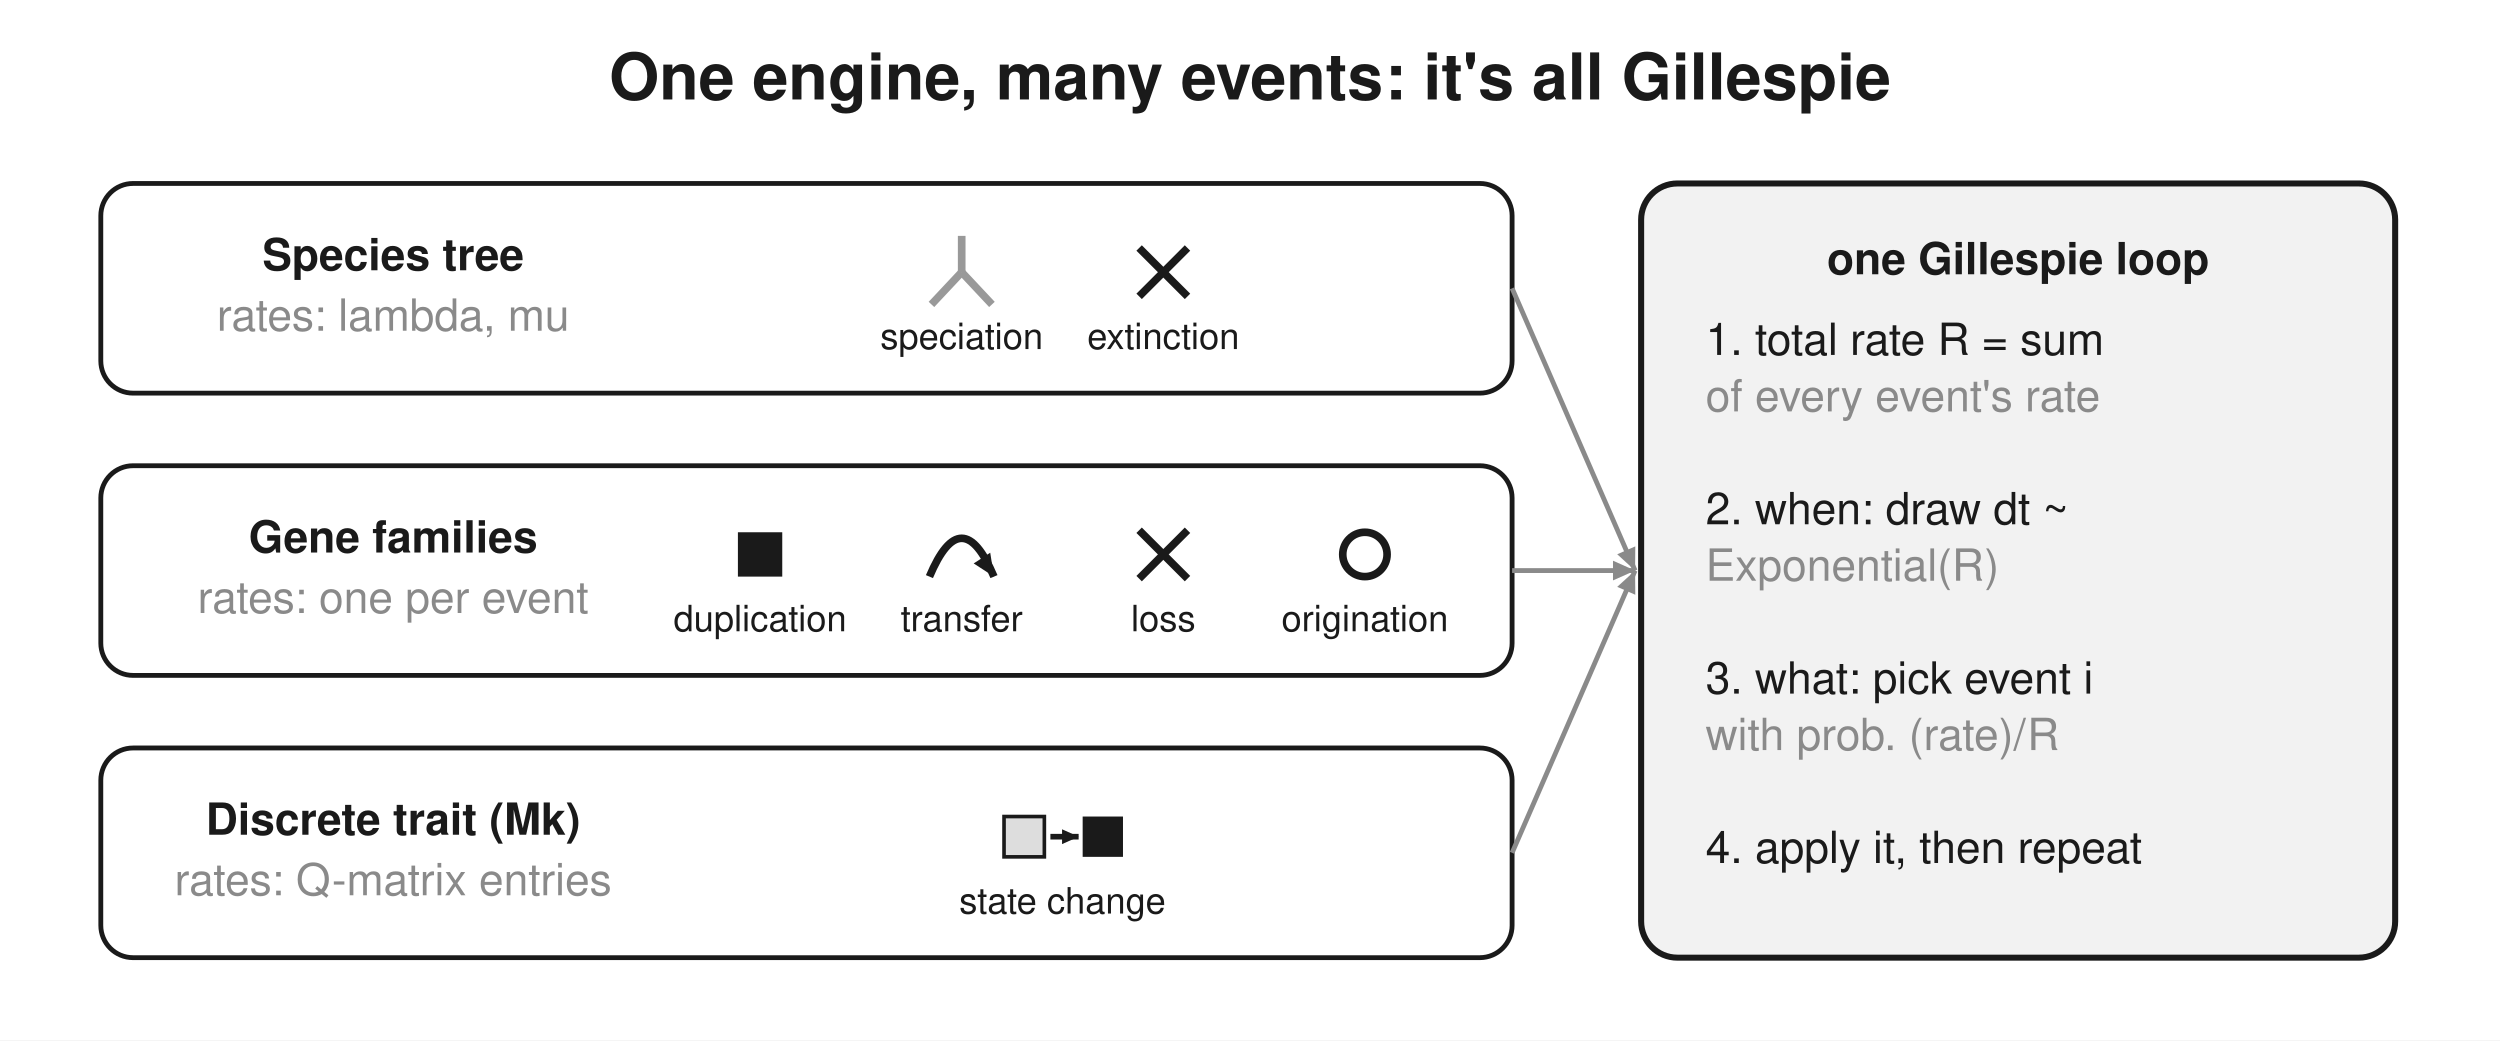
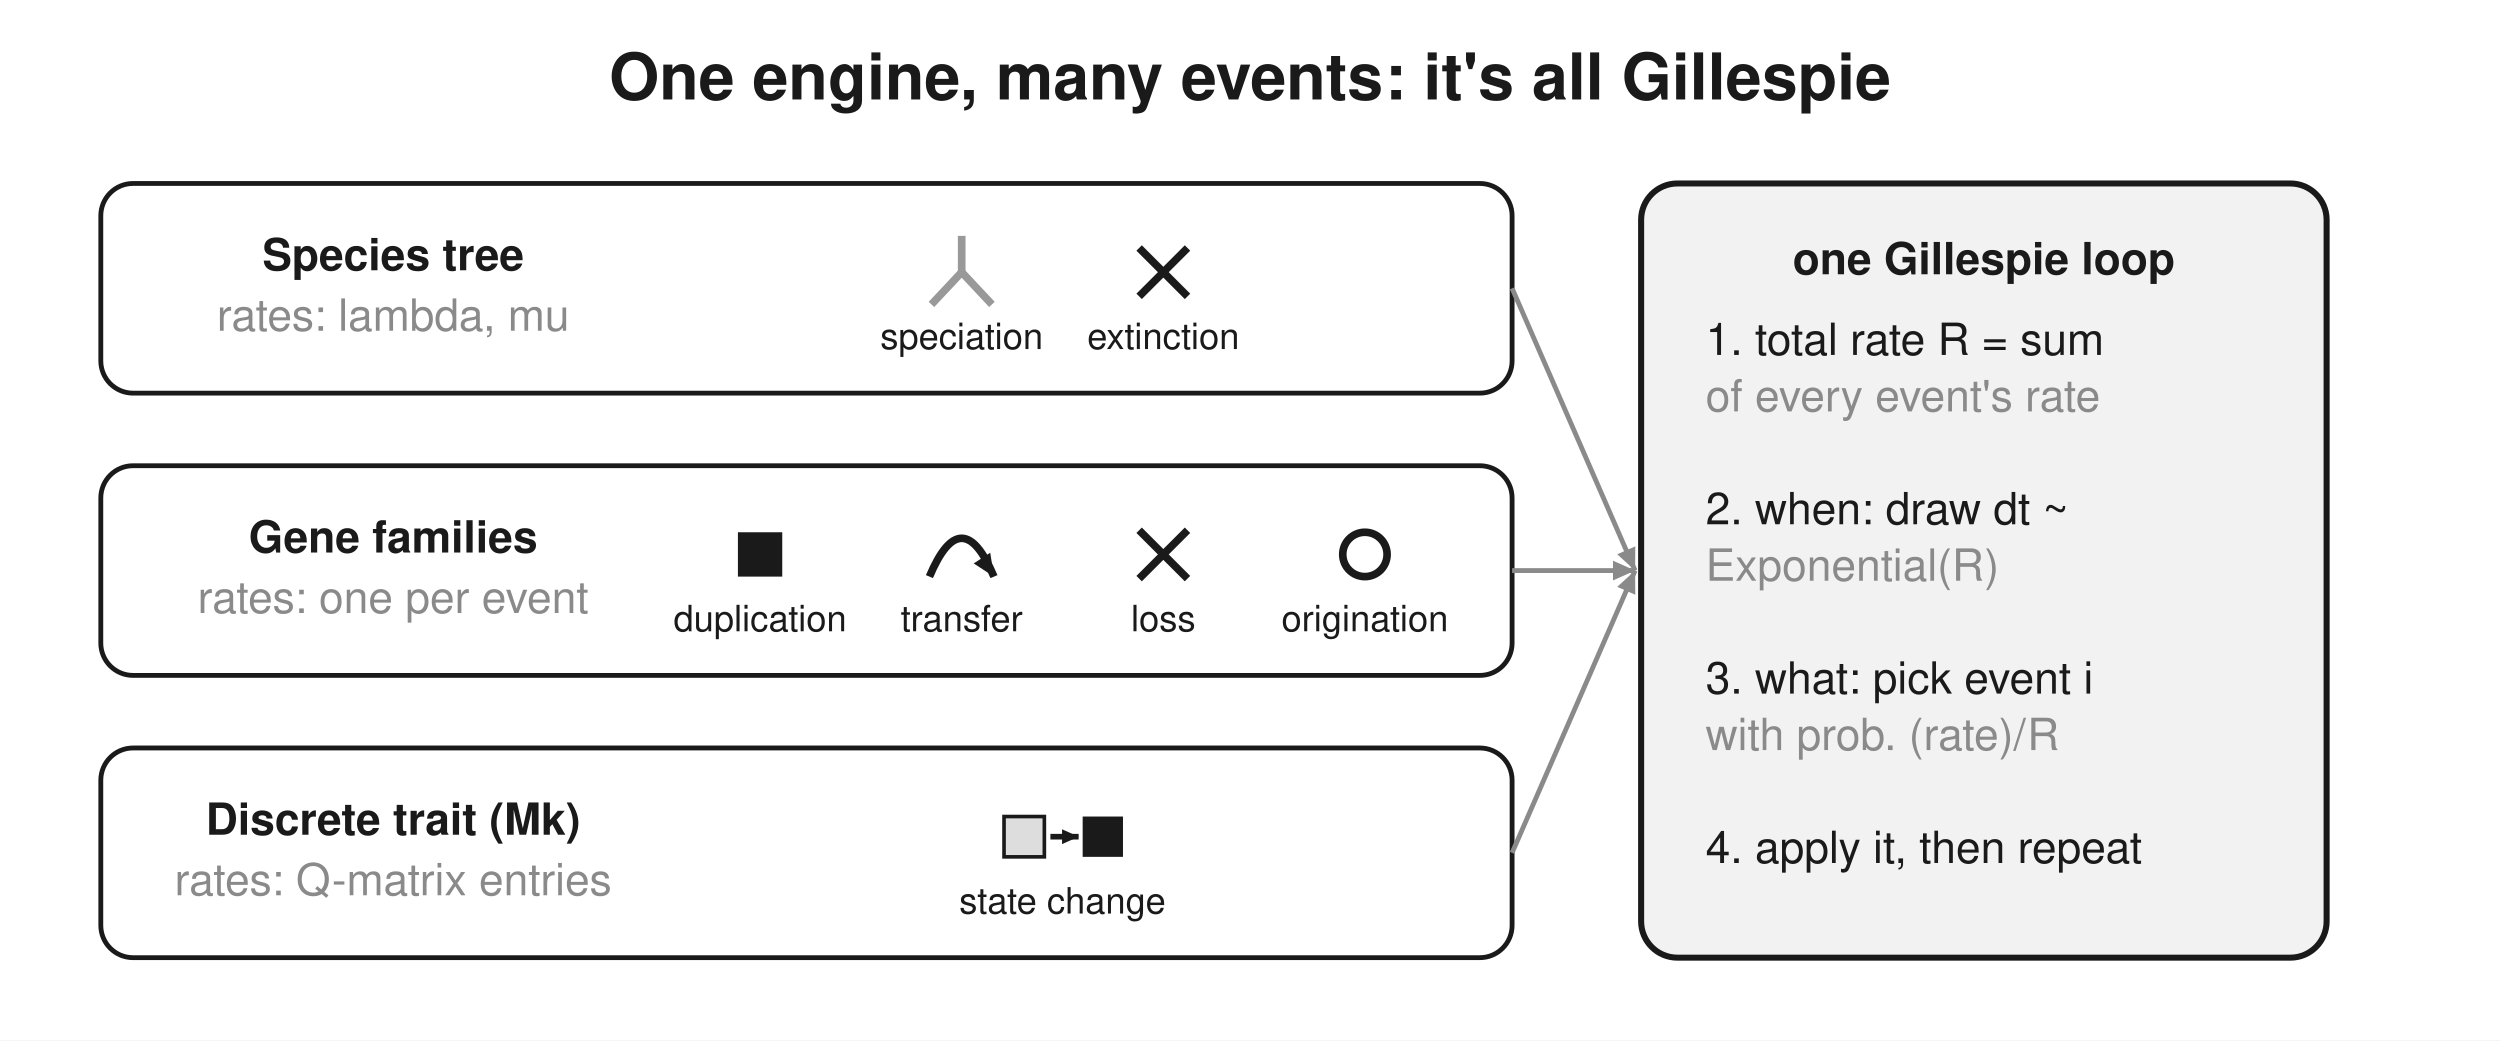
<svg xmlns="http://www.w3.org/2000/svg" width="1240" height="516" viewBox="0 0 1240 516">
  <defs>
</defs>
  <rect x="0" y="0" width="1240" height="516" fill="white" />
  <text x="620.0" y="42" font-size="32" font-family="Helvetica" text-anchor="middle" dominant-baseline="central" fill="#1a1a1a" font-weight="bold">One engine, many events: it's all Gillespie</text>
  <rect x="50" y="91.0" width="700" height="104" rx="16" ry="16" fill="white" stroke="#1a1a1a" stroke-width="2.4" />
  <text x="195" y="129" font-size="22" font-family="Helvetica" text-anchor="middle" dominant-baseline="central" fill="#1a1a1a" font-weight="bold">Species tree</text>
  <text x="195" y="159" font-size="22" font-family="Helvetica" text-anchor="middle" dominant-baseline="central" fill="#8a8a8a" font-weight="normal">rates: lambda, mu</text>
  <path d="M477.0,117 L477.0,135" stroke="#999999" stroke-width="3.8" />
  <path d="M477.0,135 L462.0,151" stroke="#999999" stroke-width="3.8" />
  <path d="M477.0,135 L492.0,151" stroke="#999999" stroke-width="3.8" />
  <text x="477.0" y="169" font-size="18" font-family="Helvetica" text-anchor="middle" dominant-baseline="central" fill="#1a1a1a" font-weight="normal">speciation</text>
  <path d="M565.0,123 L589.0,147" stroke="#1a1a1a" stroke-width="3.8" />
  <path d="M565.0,147 L589.0,123" stroke="#1a1a1a" stroke-width="3.8" />
  <text x="577.0" y="169" font-size="18" font-family="Helvetica" text-anchor="middle" dominant-baseline="central" fill="#1a1a1a" font-weight="normal">extinction</text>
  <rect x="50" y="231.0" width="700" height="104" rx="16" ry="16" fill="white" stroke="#1a1a1a" stroke-width="2.4" />
  <text x="195" y="269" font-size="22" font-family="Helvetica" text-anchor="middle" dominant-baseline="central" fill="#1a1a1a" font-weight="bold">Gene families</text>
  <text x="195" y="299" font-size="22" font-family="Helvetica" text-anchor="middle" dominant-baseline="central" fill="#8a8a8a" font-weight="normal">rates: one per event</text>
  <rect x="366.0" y="264.0" width="22" height="22" fill="#1a1a1a" />
  <text x="377.0" y="309" font-size="18" font-family="Helvetica" text-anchor="middle" dominant-baseline="central" fill="#1a1a1a" font-weight="normal">duplication</text>
  <path d="M461.0,286 Q477.0,248,493.0,286" fill="none" stroke="#1a1a1a" stroke-width="3.8" />
  <path d="M493.0,286 L482.939,279.459 L491.156,274.143 Z" fill="#1a1a1a" />
  <text x="477.0" y="309" font-size="18" font-family="Helvetica" text-anchor="middle" dominant-baseline="central" fill="#1a1a1a" font-weight="normal">transfer</text>
  <path d="M565.0,263 L589.0,287" stroke="#1a1a1a" stroke-width="3.8" />
  <path d="M565.0,287 L589.0,263" stroke="#1a1a1a" stroke-width="3.8" />
  <text x="577.0" y="309" font-size="18" font-family="Helvetica" text-anchor="middle" dominant-baseline="central" fill="#1a1a1a" font-weight="normal">loss</text>
  <circle cx="677.0" cy="275" r="11" fill="none" stroke="#1a1a1a" stroke-width="3.8" />
  <text x="677.0" y="309" font-size="18" font-family="Helvetica" text-anchor="middle" dominant-baseline="central" fill="#1a1a1a" font-weight="normal">origination</text>
  <rect x="50" y="371.0" width="700" height="104" rx="16" ry="16" fill="white" stroke="#1a1a1a" stroke-width="2.4" />
  <text x="195" y="409" font-size="22" font-family="Helvetica" text-anchor="middle" dominant-baseline="central" fill="#1a1a1a" font-weight="bold">Discrete trait (Mk)</text>
  <text x="195" y="439" font-size="22" font-family="Helvetica" text-anchor="middle" dominant-baseline="central" fill="#8a8a8a" font-weight="normal">rates: Q-matrix entries</text>
  <rect x="498.0" y="405" width="20" height="20" fill="#dddddd" stroke="#1a1a1a" stroke-width="1.8" />
  <rect x="537.0" y="405" width="20" height="20" fill="#1a1a1a" />
  <path d="M521.0,415 L535.0,415" stroke="#1a1a1a" stroke-width="2.8" />
  <path d="M535.0,415 L526.782,418.67 L526.782,411.33 Z" fill="#1a1a1a" />
  <text x="527.0" y="449" font-size="18" font-family="Helvetica" text-anchor="middle" dominant-baseline="central" fill="#1a1a1a" font-weight="normal">state change</text>
-   <rect x="814" y="91.0" width="374" height="384.0" rx="18" ry="18" fill="#f2f2f2" stroke="#1a1a1a" stroke-width="3.0" />
-   <text x="1001.0" y="131.0" font-size="22" font-family="Helvetica" text-anchor="middle" dominant-baseline="central" fill="#1a1a1a" font-weight="bold">one Gillespie loop</text>
+   <rect x="814" y="91.0" width="340" height="384.0" rx="18" ry="18" fill="#f2f2f2" stroke="#1a1a1a" stroke-width="3.0" />
+   <text x="984.0" y="131.0" font-size="22" font-family="Helvetica" text-anchor="middle" dominant-baseline="central" fill="#1a1a1a" font-weight="bold">one Gillespie loop</text>
  <text x="846" y="171.0" font-size="22" font-family="Helvetica" text-anchor="start" dominant-baseline="central" fill="#1a1a1a" font-weight="normal">1.  total rate R = sum</text>
  <text x="846" y="199.0" font-size="22" font-family="Helvetica" text-anchor="start" dominant-baseline="central" fill="#8a8a8a" font-weight="normal">     of every event's rate</text>
  <text x="846" y="227.0" font-size="22" font-family="Helvetica" text-anchor="start" dominant-baseline="central" fill="#8a8a8a" font-weight="normal" />
  <text x="846" y="255.0" font-size="22" font-family="Helvetica" text-anchor="start" dominant-baseline="central" fill="#1a1a1a" font-weight="normal">2.  when:  draw dt ~</text>
  <text x="846" y="283.0" font-size="22" font-family="Helvetica" text-anchor="start" dominant-baseline="central" fill="#8a8a8a" font-weight="normal">     Exponential(R)</text>
  <text x="846" y="311.0" font-size="22" font-family="Helvetica" text-anchor="start" dominant-baseline="central" fill="#8a8a8a" font-weight="normal" />
  <text x="846" y="339.0" font-size="22" font-family="Helvetica" text-anchor="start" dominant-baseline="central" fill="#1a1a1a" font-weight="normal">3.  what:  pick event i</text>
  <text x="846" y="367.0" font-size="22" font-family="Helvetica" text-anchor="start" dominant-baseline="central" fill="#8a8a8a" font-weight="normal">     with prob. (rate)/R</text>
  <text x="846" y="395.0" font-size="22" font-family="Helvetica" text-anchor="start" dominant-baseline="central" fill="#8a8a8a" font-weight="normal" />
  <text x="846" y="423.0" font-size="22" font-family="Helvetica" text-anchor="start" dominant-baseline="central" fill="#1a1a1a" font-weight="normal">4.  apply it, then repeat</text>
  <path d="M750,143 L811,283.0" stroke="#8a8a8a" stroke-width="2.4" />
  <path d="M811,283.0 L802.137,274.91 L811.109,271 Z" fill="#8a8a8a" />
  <path d="M750,283 L811,283.0" stroke="#8a8a8a" stroke-width="2.4" />
  <path d="M811,283.0 L800.043,287.893 L800.043,278.107 Z" fill="#8a8a8a" />
  <path d="M750,423 L811,283.0" stroke="#8a8a8a" stroke-width="2.4" />
  <path d="M811,283.0 L811.109,295 L802.137,291.09 Z" fill="#8a8a8a" />
</svg>
